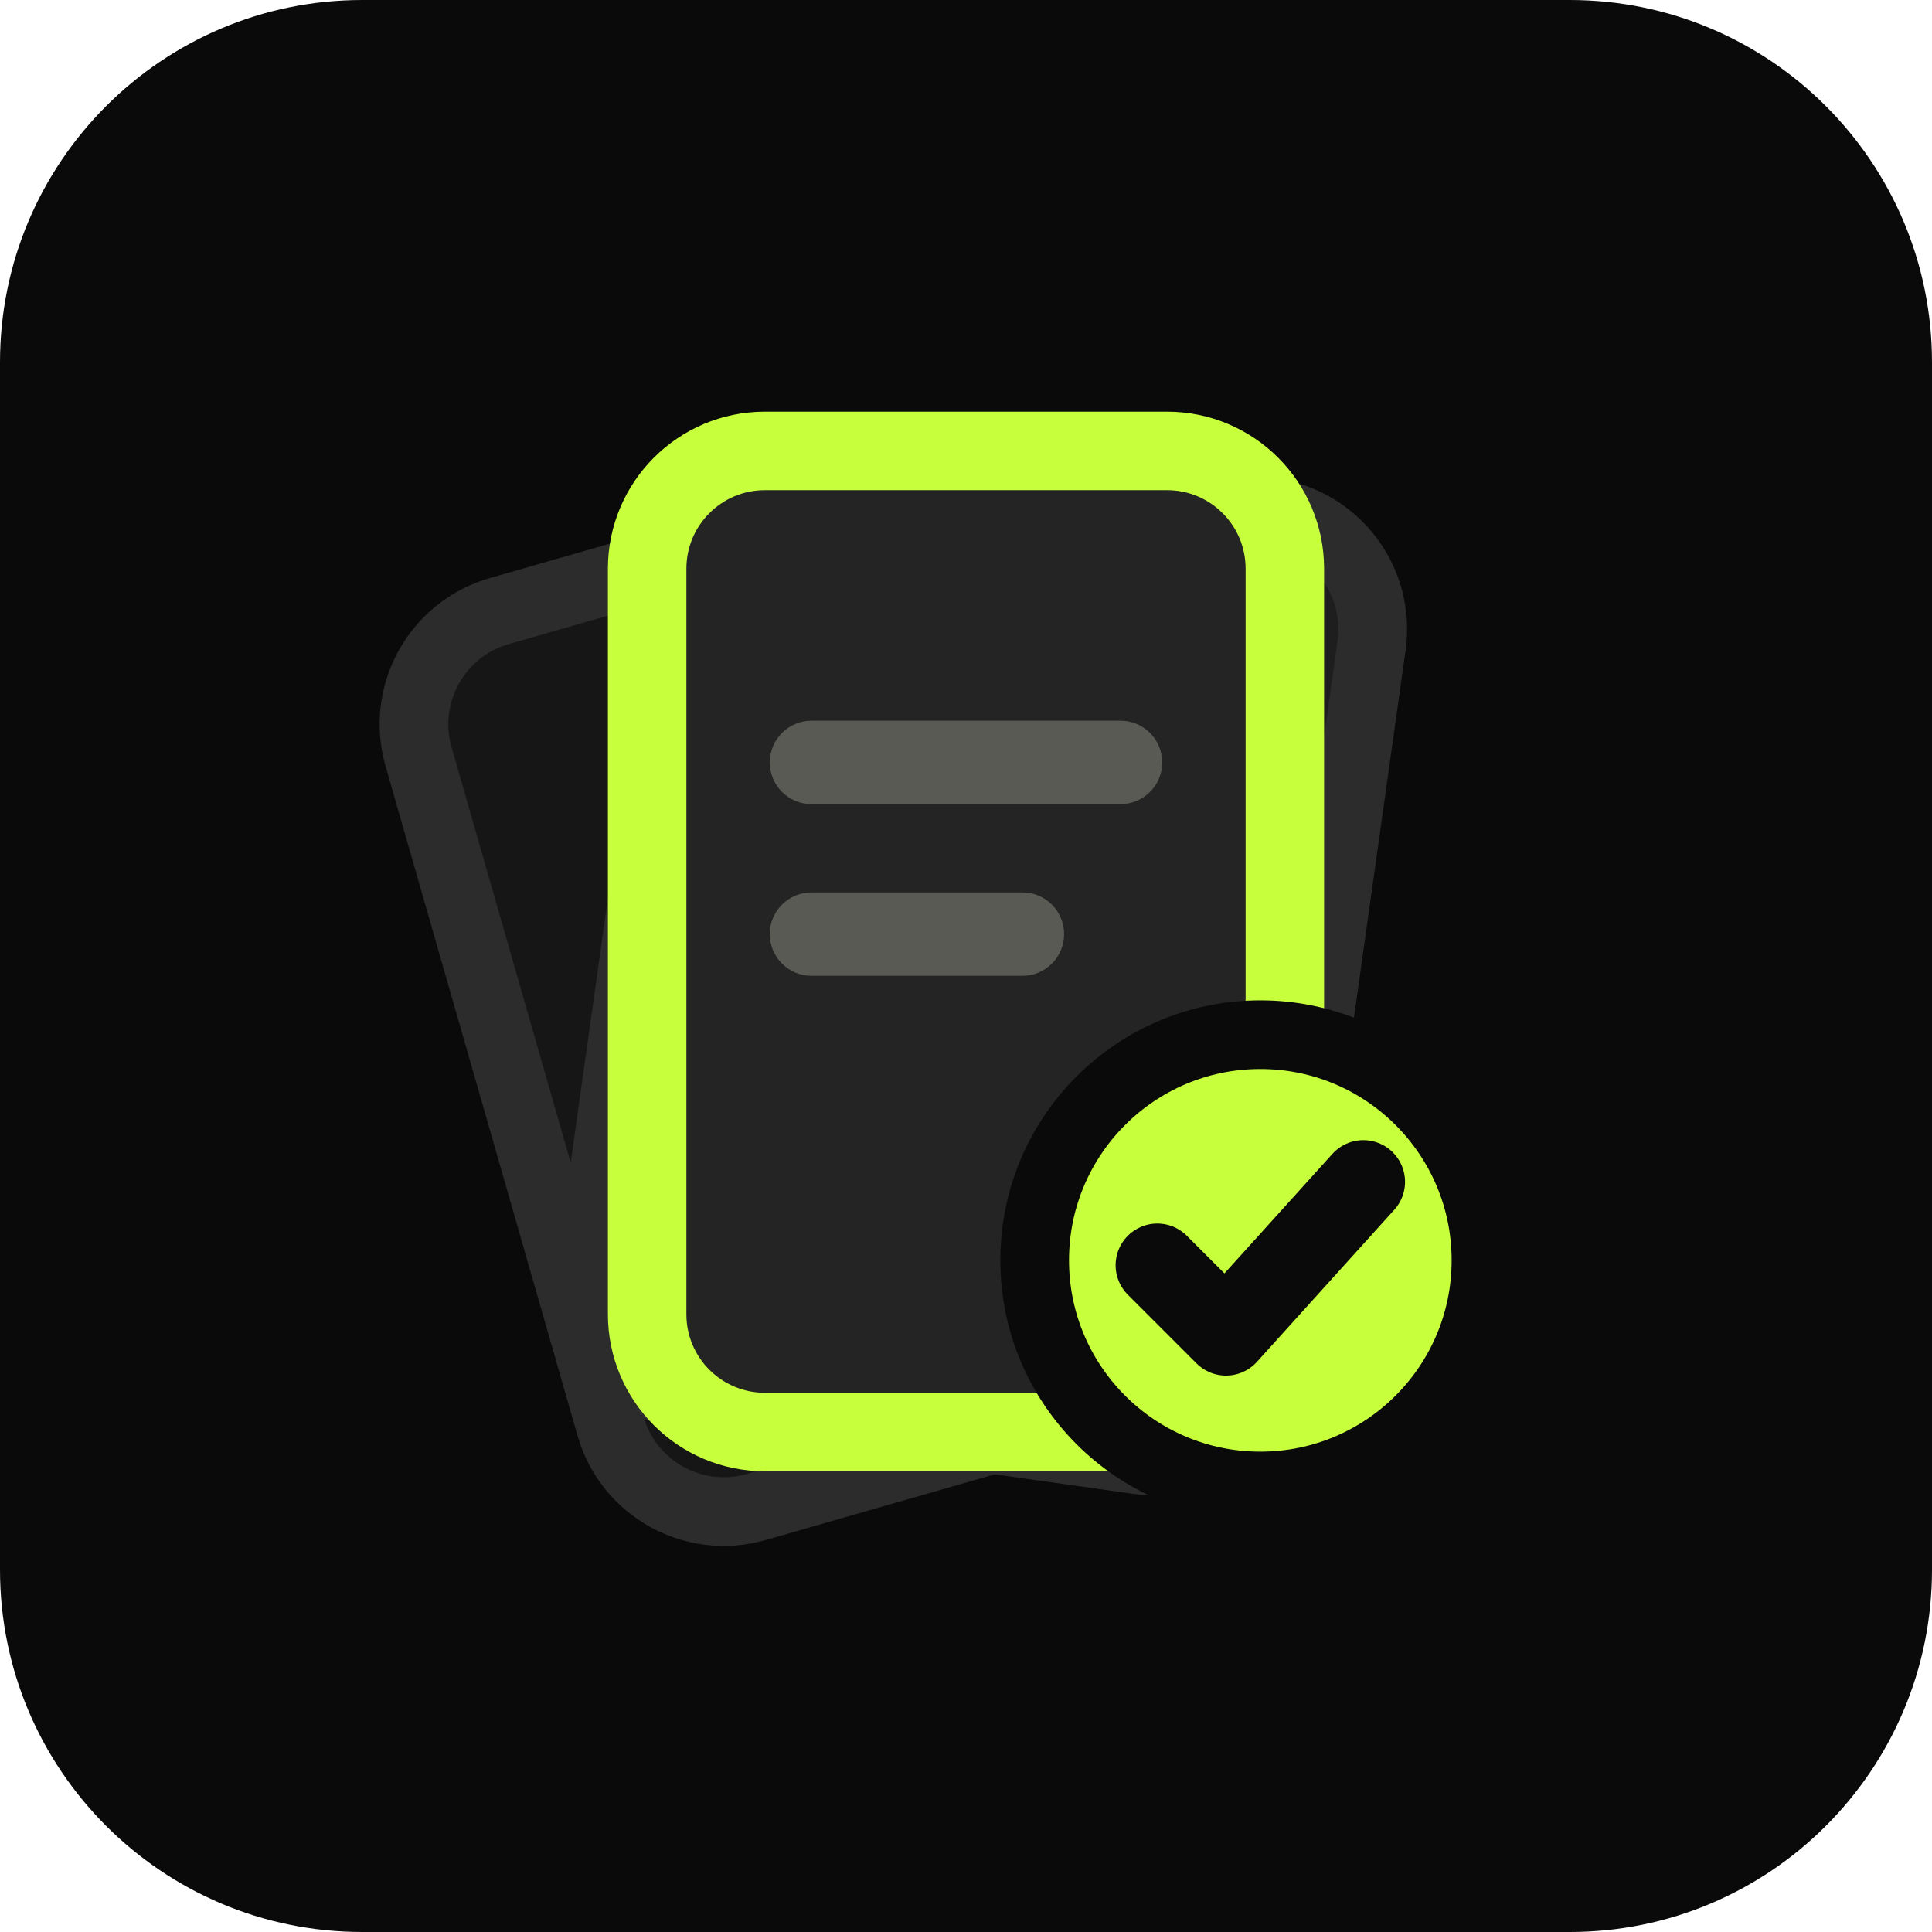
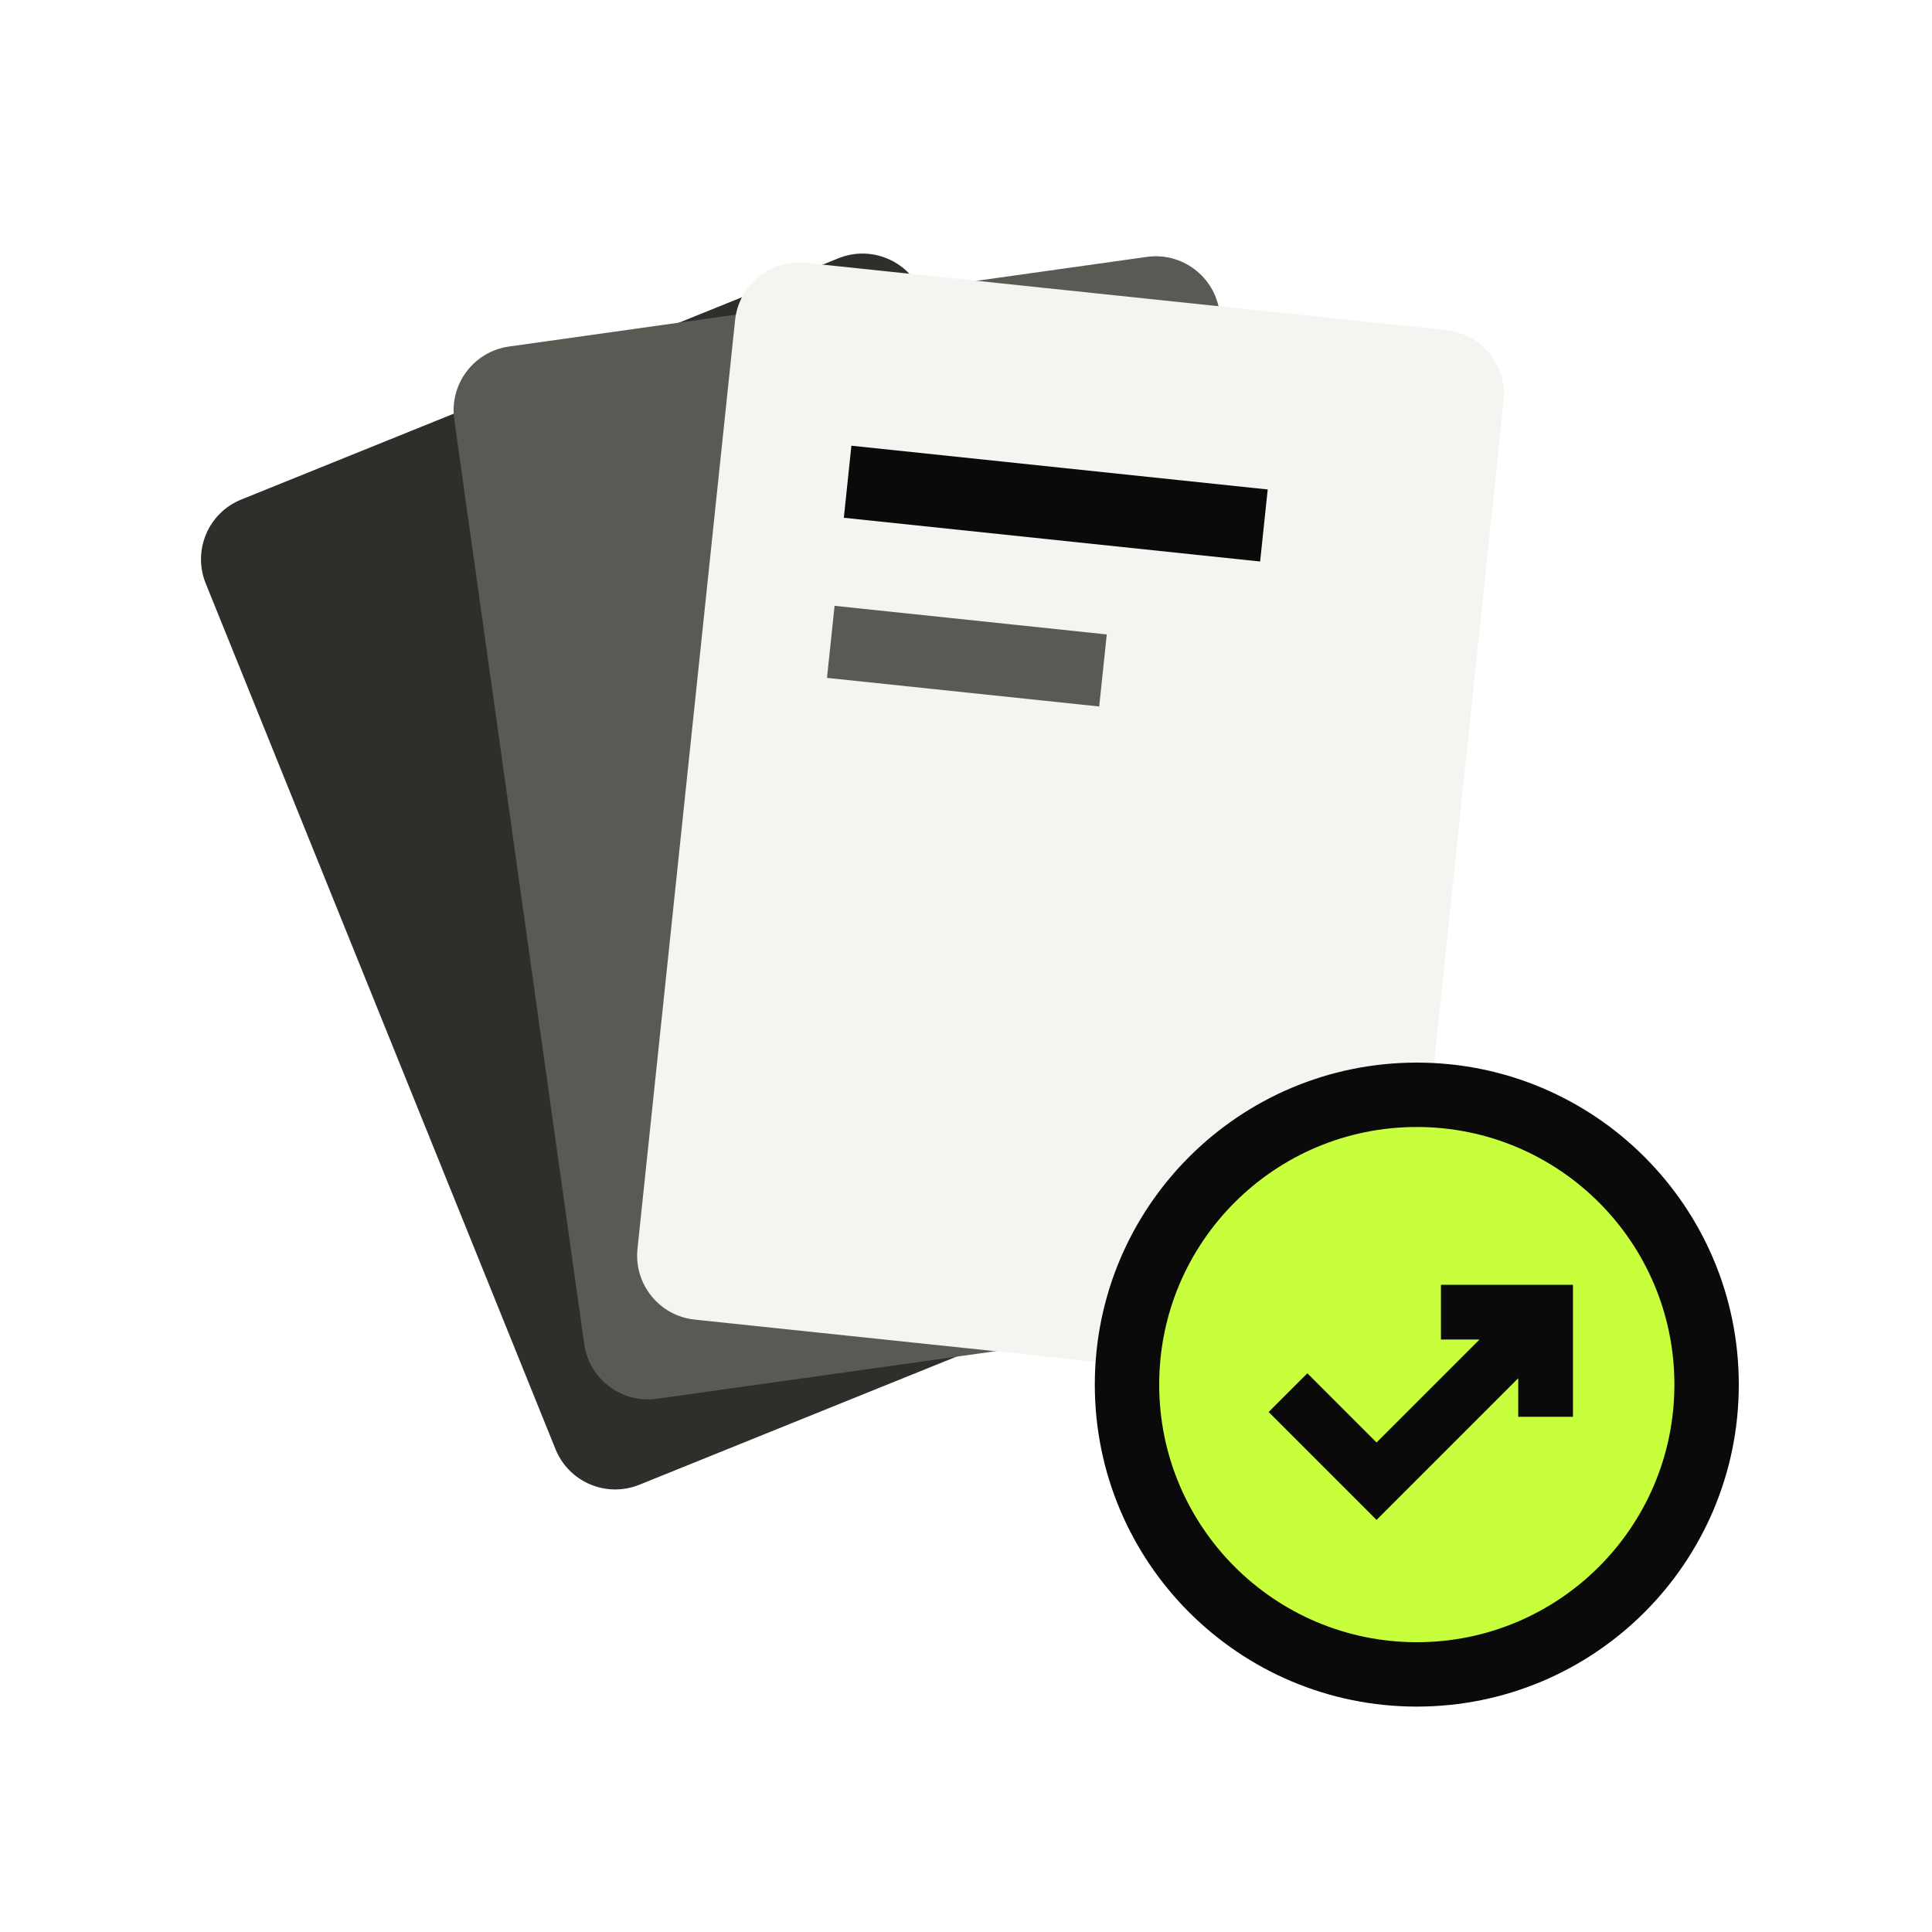
- <svg xmlns="http://www.w3.org/2000/svg" width="512" height="512" viewBox="0 0 512 512">
-   <rect width="512" height="512" rx="96" fill="#0a0a0a" />
-   <g transform="translate(256,256) scale(13)">
-     <g transform="rotate(-16 0 2)">
-       <rect x="-9" y="-9.5" width="14" height="19" rx="2.4" fill="#161616" stroke="#2c2c2c" stroke-width="1.4" />
+ <svg xmlns="http://www.w3.org/2000/svg" viewBox="0 0 120 120" width="120" height="120">
+   <g transform="translate(2 -2)">
+     <rect x="36" y="20" width="48" height="66" rx="4" fill="#2e2e2b" transform="rotate(-22 60 96)" />
+     <rect x="36" y="20" width="48" height="66" rx="4" fill="#5a5a55" transform="rotate(-8 60 96)" />
+     <g transform="rotate(6 60 96)">
+       <rect x="36" y="20" width="48" height="66" rx="4" fill="#f4f4f0" />
+       <rect x="44" y="31" width="26" height="4.5" fill="#0a0a0a" />
+       <rect x="44" y="41" width="17" height="4.5" fill="#5a5a55" />
    </g>
-     <g transform="rotate(8 0 2)">
-       <rect x="-7" y="-10" width="14" height="19.5" rx="2.4" fill="#1e1e1e" stroke="#2c2c2c" stroke-width="1.4" />
-     </g>
-     <rect x="-6.5" y="-10.5" width="13" height="20" rx="2.4" fill="#242424" stroke="#c8ff3d" stroke-width="1.6" />
-     <rect x="-4" y="-5" width="8" height="1.7" rx="0.85" fill="#5a5a55" />
-     <rect x="-4" y="-1.5" width="6" height="1.7" rx="0.85" fill="#5a5a55" />
-     <circle cx="6" cy="6" r="4.6" fill="#c8ff3d" stroke="#0a0a0a" stroke-width="1.4" />
-     <path d="M3.9 6.1 L5.3 7.5 L8.1 4.4" stroke="#0a0a0a" stroke-width="1.7" stroke-linecap="round" stroke-linejoin="round" fill="none" />
+     <circle cx="86" cy="88" r="20" fill="#0a0a0a" />
+     <circle cx="86" cy="88" r="16" fill="#c8ff3d" />
+     <path d="M78 88.5 L83.5 94 L94 83.5 M87.5 83.5 H94 V90" fill="none" stroke="#0a0a0a" stroke-width="3.4" stroke-linecap="butt" stroke-linejoin="miter" />
  </g>
</svg>
